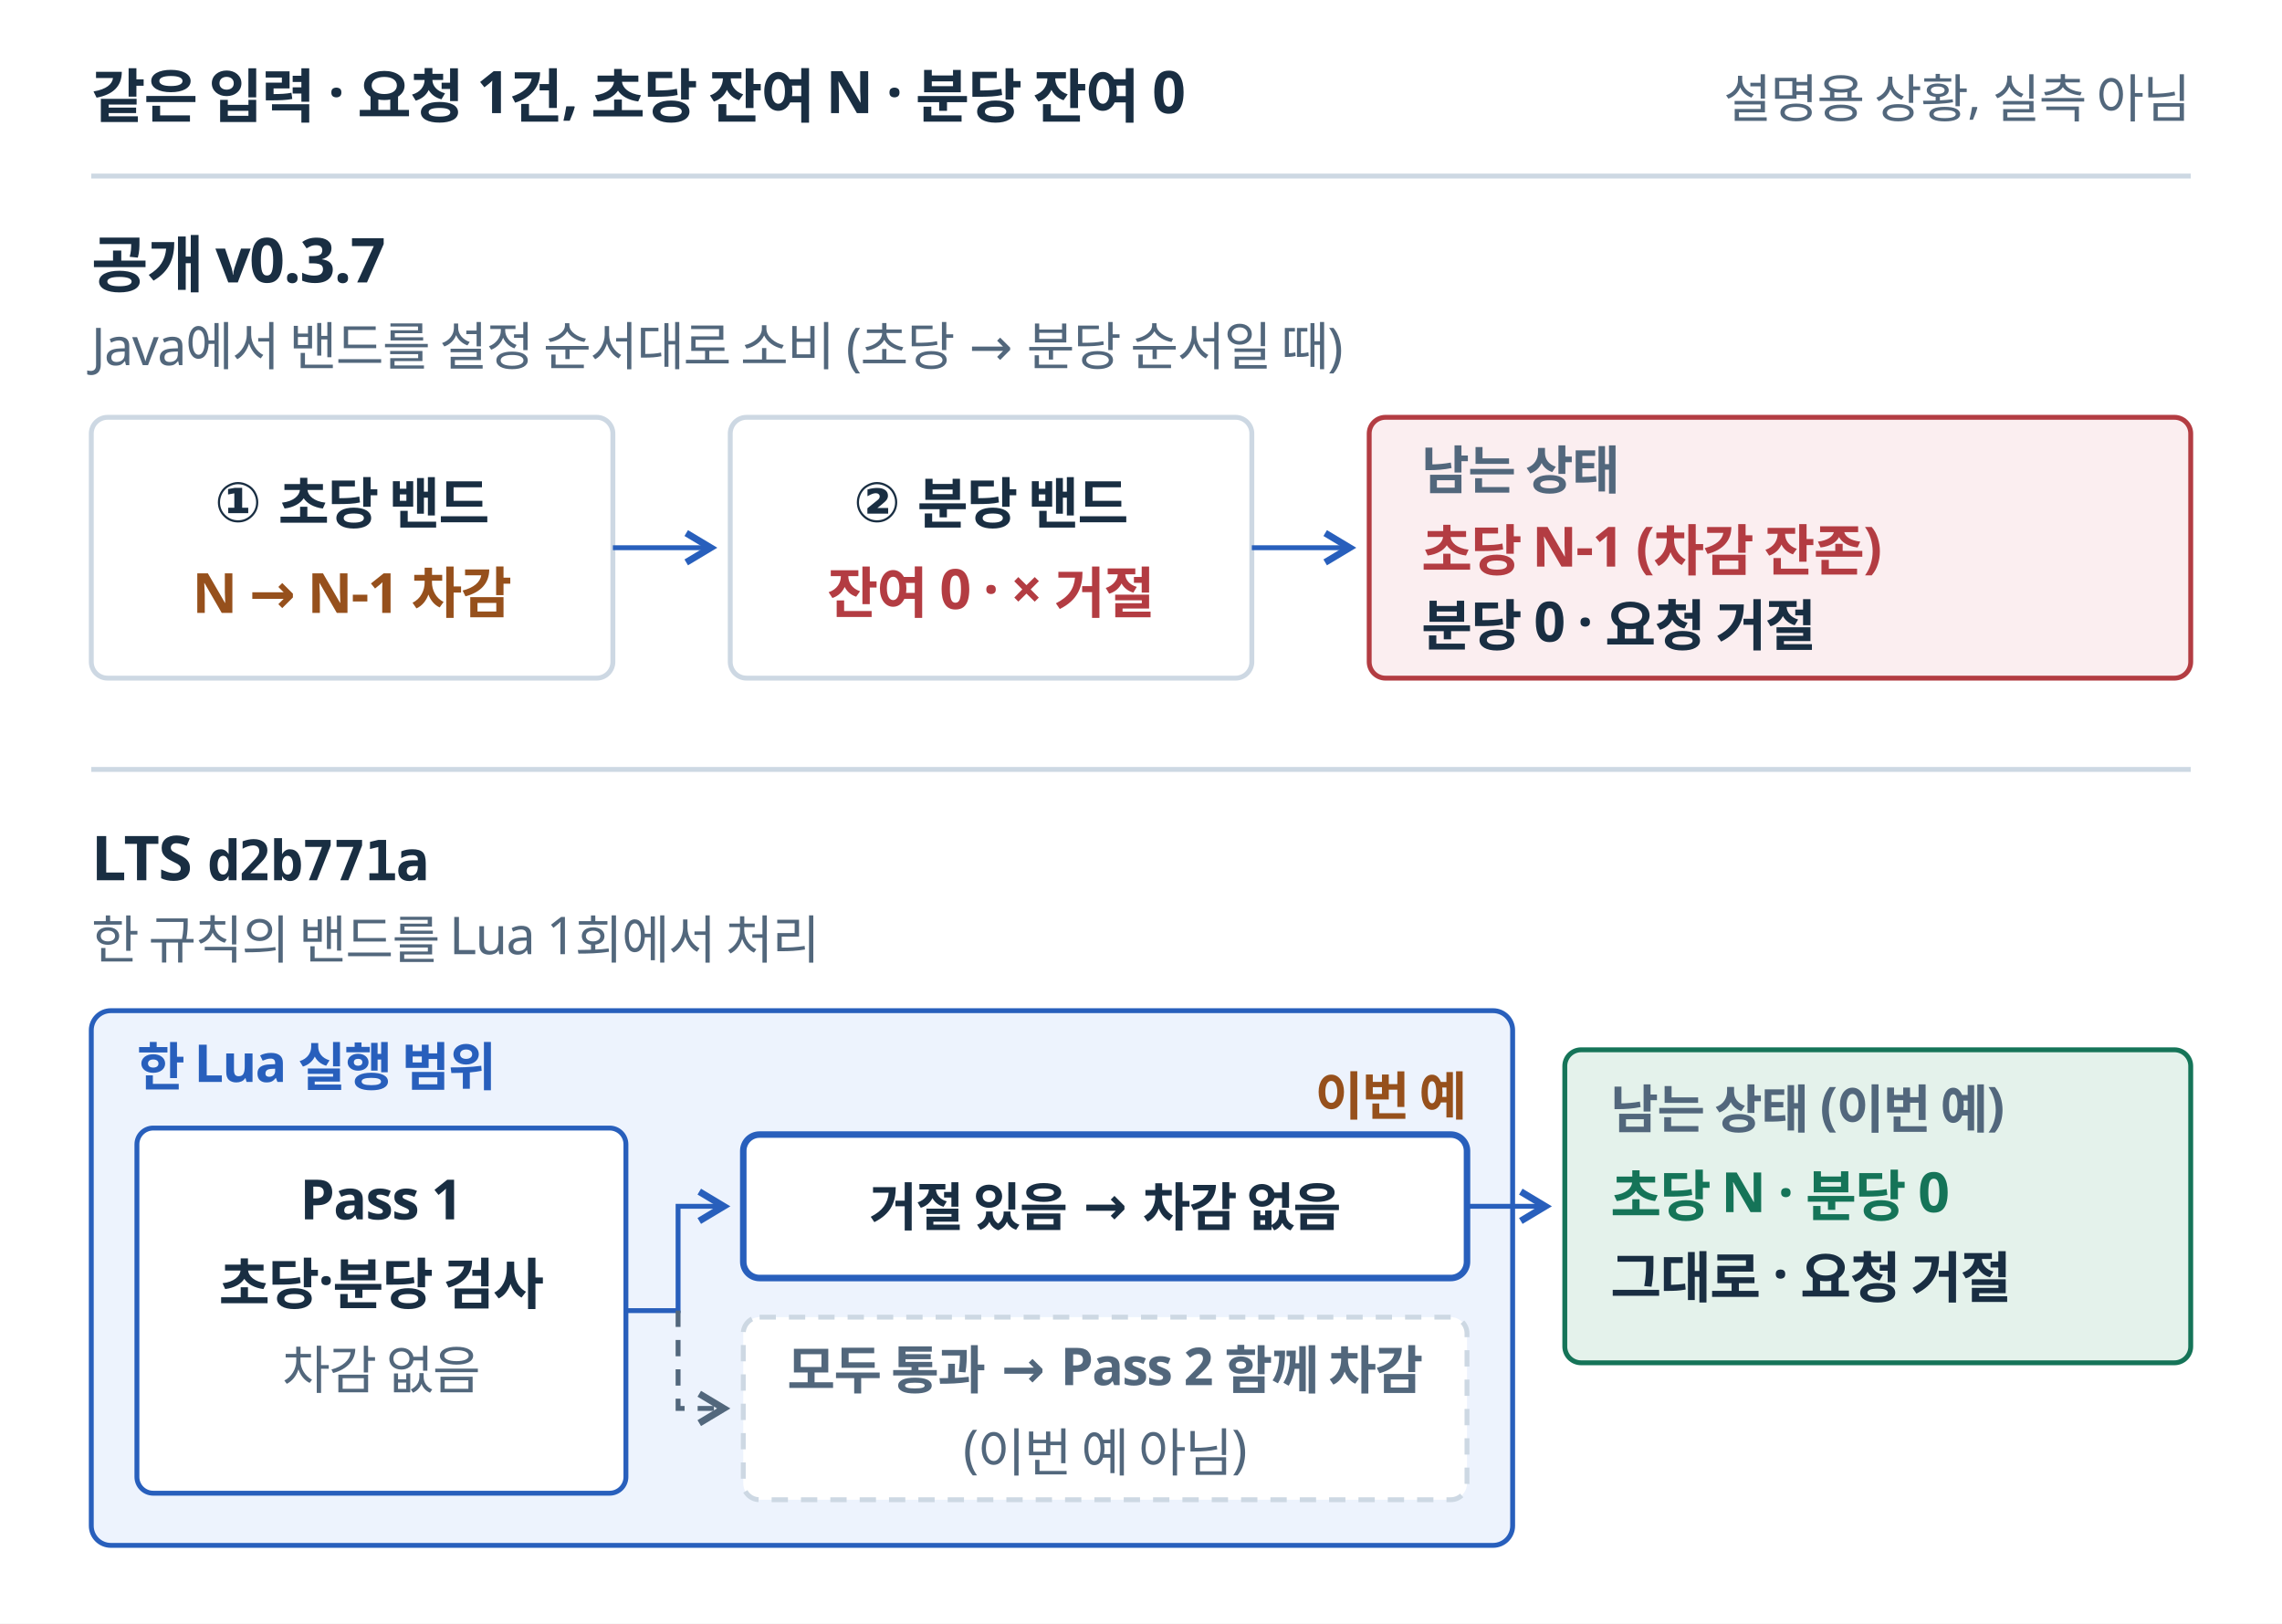
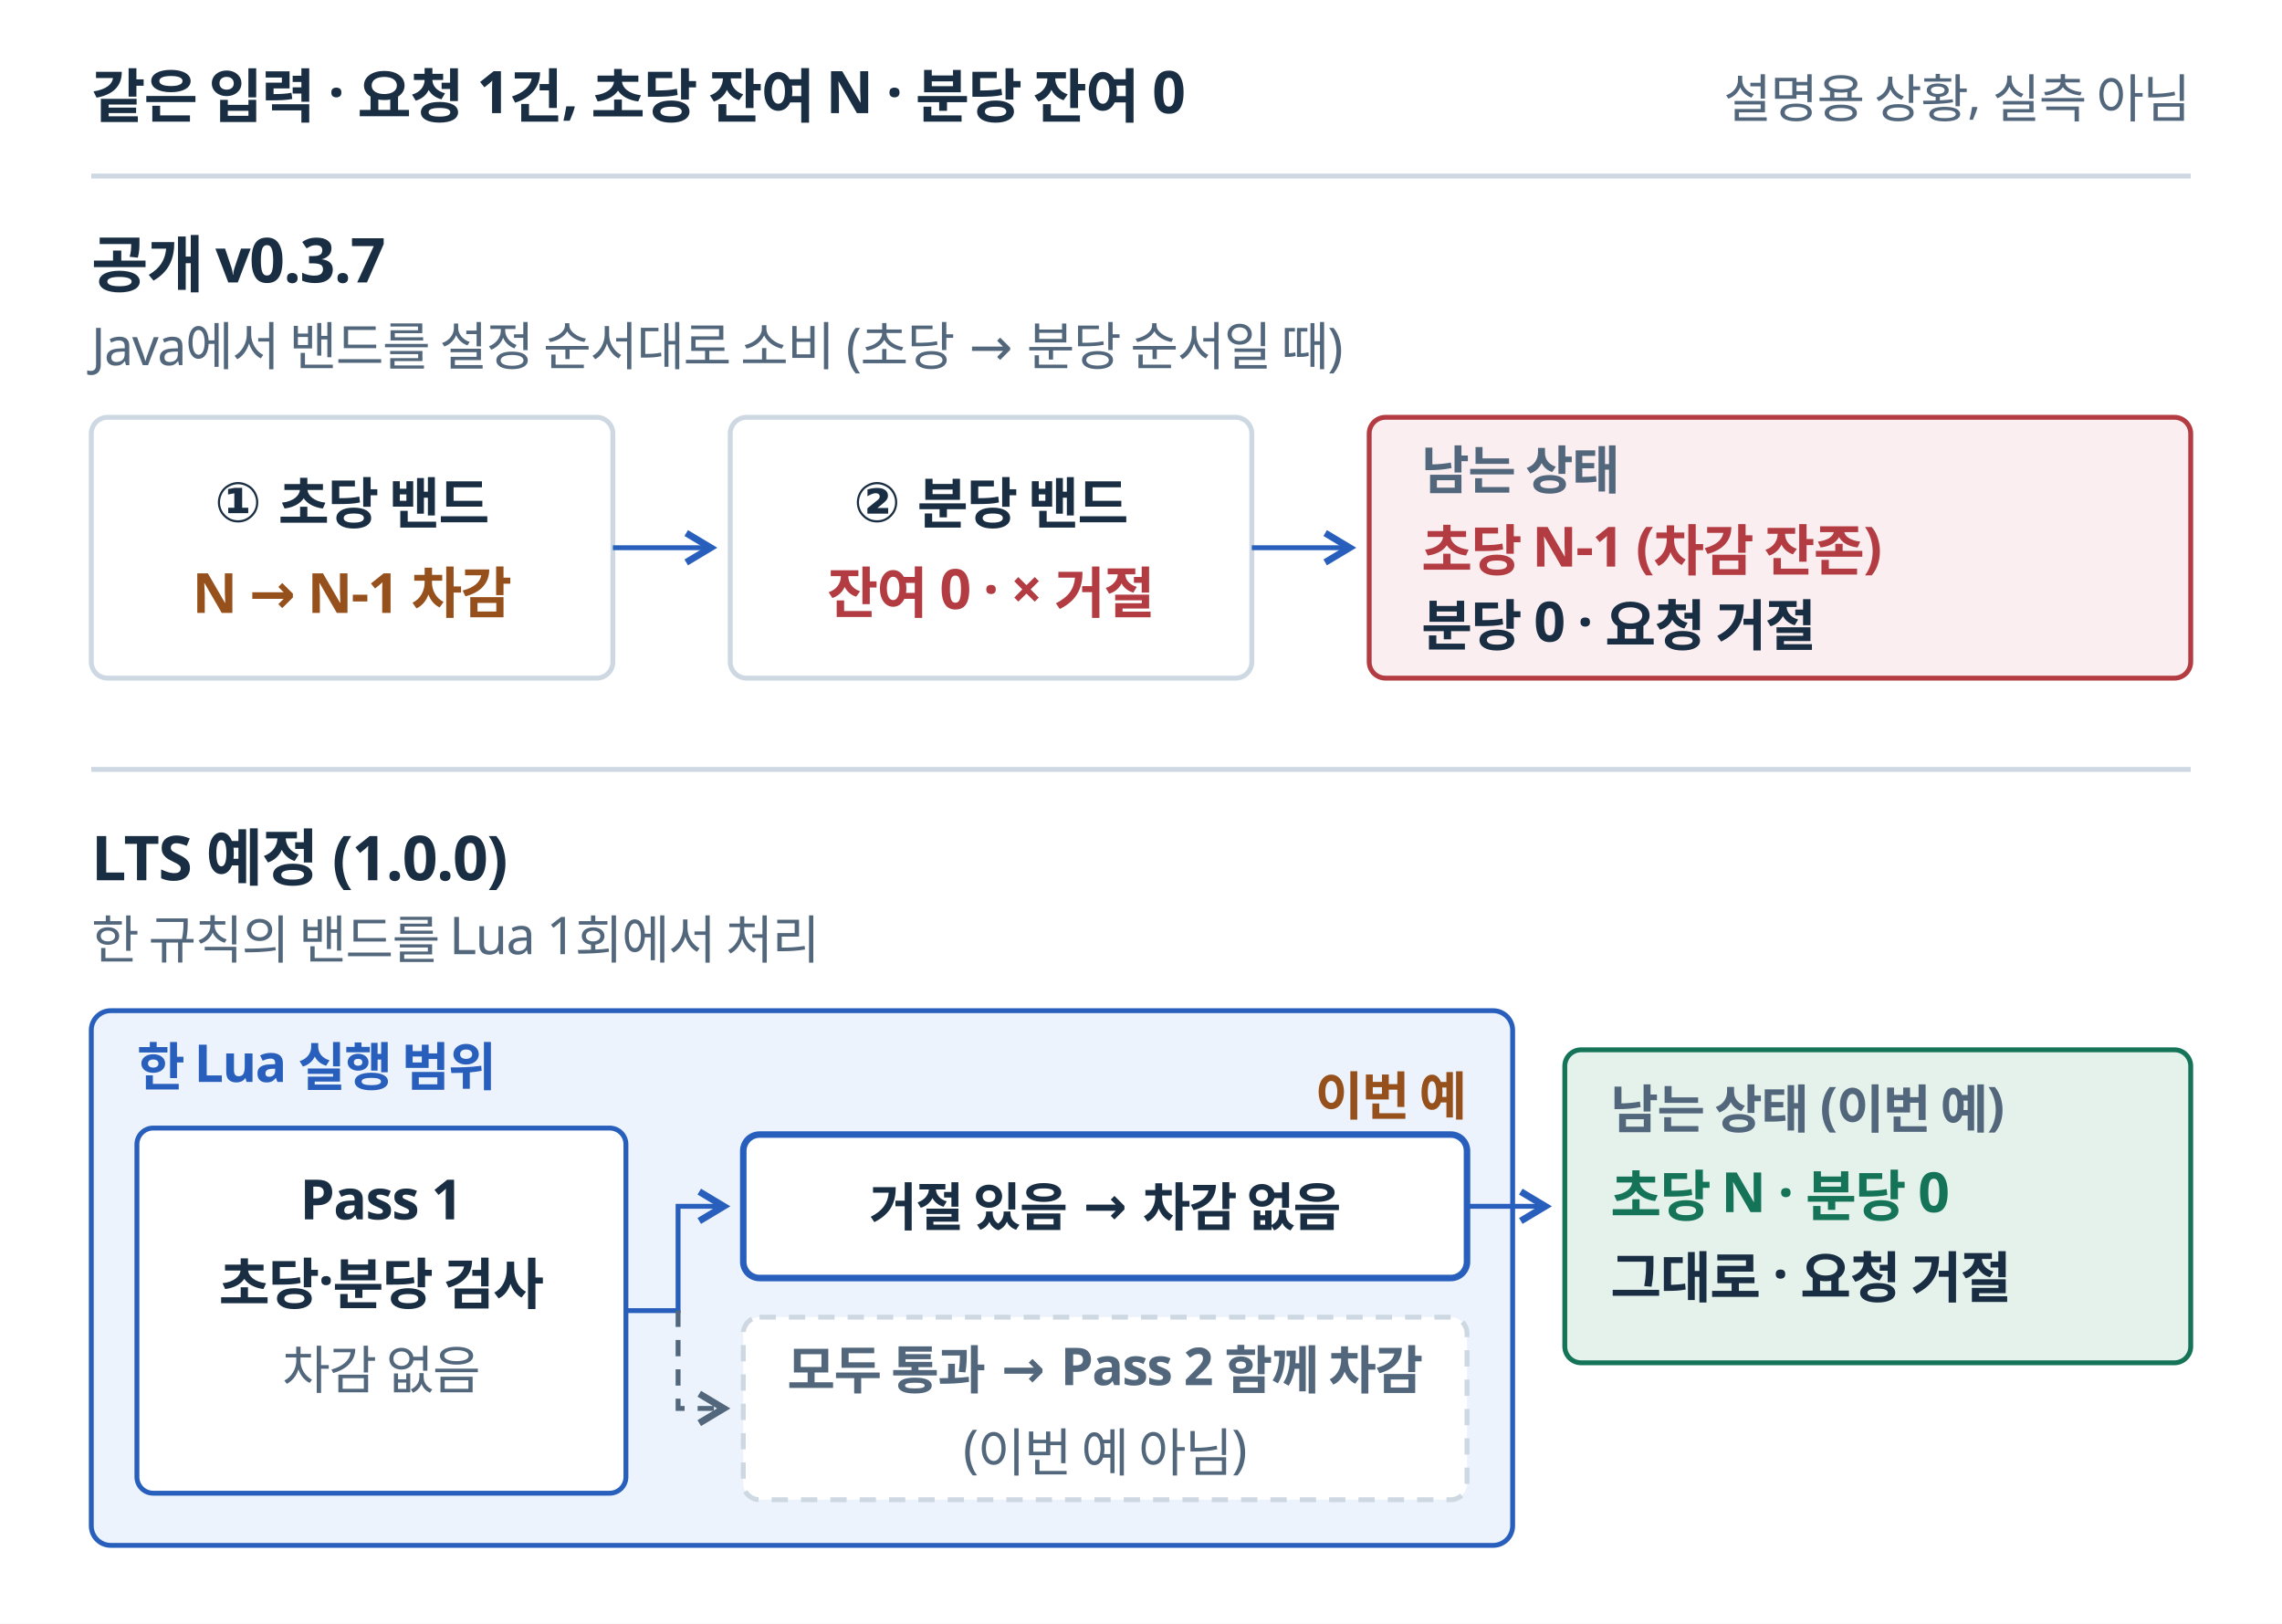
<svg xmlns="http://www.w3.org/2000/svg" width="700" height="498" viewBox="0 0 700 498" role="img" aria-labelledby="t d">
  <defs>
    <marker id="arrow" markerWidth="8" markerHeight="8" refX="6" refY="4" orient="auto-start-reverse">
      <path d="M1 1L6 4L1 7" fill="none" stroke="#285fbc" stroke-width="1.4" />
    </marker>
    <marker id="arrow-ink" markerWidth="8" markerHeight="8" refX="6" refY="4" orient="auto-start-reverse">
      <path d="M1 1L6 4L1 7" fill="none" stroke="#52677c" stroke-width="1.4" />
    </marker>
    <style>text{font-family:'Pretendard','Apple SD Gothic Neo','Noto Sans KR',sans-serif;letter-spacing:-.4px;fill:#192e42}.mono{font-family:Menlo,Consolas,monospace;letter-spacing:-.6px}.sub{fill:#52677c}.blue{fill:#285fbc}.ok{fill:#157458}.bad{fill:#b33c42}.warn{fill:#96501c}</style>
  </defs>
  <rect width="100%" height="100%" fill="#fff" />
  <text x="28" y="36" font-size="18" font-weight="700">같은 입력 · 요청 1건, 초당 잔여 N · 분당 잔여 0</text>
  <text x="672" y="36" font-size="16" font-weight="500" text-anchor="end" class="sub">설명용 상황, 실측 아님</text>
  <path d="M28 54H672" stroke="#cdd8e3" stroke-width="1.5" />
  <text x="28" y="88" font-size="19" font-weight="750">공개 v0.3.7</text>
  <text x="28" y="112" font-size="16" font-weight="500" class="sub">Java에서 밴드를 설정 순서대로 소비 (초당 → 분당 순서일 때)</text>
  <rect x="28" y="128" width="160" height="80" rx="5" fill="#fff" stroke="#cdd8e3" stroke-width="1.5" />
  <text x="108" y="160" font-size="17" font-weight="700" text-anchor="middle">① 초당 밴드</text>
  <text x="108" y="188" font-size="17" font-weight="650" text-anchor="middle" class="warn">N → N-1 차감</text>
  <path d="M188 168H218" fill="none" stroke="#285fbc" stroke-width="1.5" marker-end="url(#arrow)" />
  <rect x="224" y="128" width="160" height="80" rx="5" fill="#fff" stroke="#cdd8e3" stroke-width="1.5" />
  <text x="304" y="160" font-size="17" font-weight="700" text-anchor="middle">② 분당 밴드</text>
  <text x="304" y="188" font-size="17" font-weight="650" text-anchor="middle" class="bad">잔여 0 · × 거절</text>
  <path d="M384 168H414" fill="none" stroke="#285fbc" stroke-width="1.5" marker-end="url(#arrow)" />
  <rect x="420" y="128" width="252" height="80" rx="5" fill="#fbeef0" stroke="#b33c42" stroke-width="1.5" />
  <text x="436" y="150" font-size="16" font-weight="600" class="sub">남는 상태</text>
  <text x="436" y="175" font-size="17" font-weight="750" class="bad">초당 N-1 (차감 잔존)</text>
  <text x="436" y="198" font-size="17" font-weight="600">분당 0 · 요청 거절</text>
  <path d="M28 236H672" stroke="#cdd8e3" stroke-width="1.5" />
-   <text x="28" y="270" font-size="19" font-weight="750">LTS <tspan class="mono" font-size="17">d2b771a</tspan>
-   </text>
+   <text x="28" y="270" font-size="19" font-weight="750">LTS 예정 (1.0.0)</text>
  <text x="28" y="294" font-size="16" font-weight="500" class="sub">한 규칙의 밴드를 Lua 1회에서 처리</text>
  <rect x="28" y="310" width="436" height="164" rx="6" fill="#edf3fd" stroke="#285fbc" stroke-width="1.5" />
  <text x="42" y="333" font-size="16" font-weight="650" class="blue">한 Lua 실행 범위</text>
  <rect x="42" y="346" width="150" height="112" rx="5" fill="#fff" stroke="#285fbc" stroke-width="1.5" />
  <text x="117" y="374" font-size="17" font-weight="700" text-anchor="middle">Pass 1</text>
  <text x="117" y="400" font-size="17" font-weight="600" text-anchor="middle">초당·분당 검사</text>
  <text x="117" y="426" font-size="16" font-weight="500" text-anchor="middle" class="sub">차감 없음</text>
  <path d="M192 402H208V370H222" fill="none" stroke="#285fbc" stroke-width="1.5" marker-end="url(#arrow)" />
  <path d="M208 402V432H222" fill="none" stroke="#52677c" stroke-width="1.5" stroke-dasharray="5 4" marker-end="url(#arrow-ink)" />
  <text x="450" y="342" font-size="16" font-weight="650" text-anchor="end" class="warn">이번 예</text>
  <rect x="228" y="348" width="222" height="44" rx="5" fill="#fff" stroke="#285fbc" stroke-width="2" />
  <text x="339" y="376" font-size="16" font-weight="700" text-anchor="middle">거절 있음 → 차감 없음</text>
  <rect x="228" y="404" width="222" height="56" rx="5" fill="#fff" stroke="#cdd8e3" stroke-width="1.5" stroke-dasharray="5 4" />
  <text x="339" y="426" font-size="16" font-weight="600" text-anchor="middle" class="sub">모두 통과 → Pass 2 함께 차감</text>
  <text x="339" y="450" font-size="16" font-weight="500" text-anchor="middle" class="sub">(이번 예 아님)</text>
  <path d="M450 370H474" fill="none" stroke="#285fbc" stroke-width="1.5" marker-end="url(#arrow)" />
  <rect x="480" y="322" width="192" height="96" rx="5" fill="#e4f2eb" stroke="#157458" stroke-width="1.5" />
  <text x="494" y="346" font-size="16" font-weight="600" class="sub">남는 상태 (이번 예)</text>
  <text x="494" y="373" font-size="17" font-weight="750" class="ok">초당 N · 분당 0</text>
  <text x="494" y="398" font-size="17" font-weight="600">그대로 · 요청 거절</text>
</svg>
